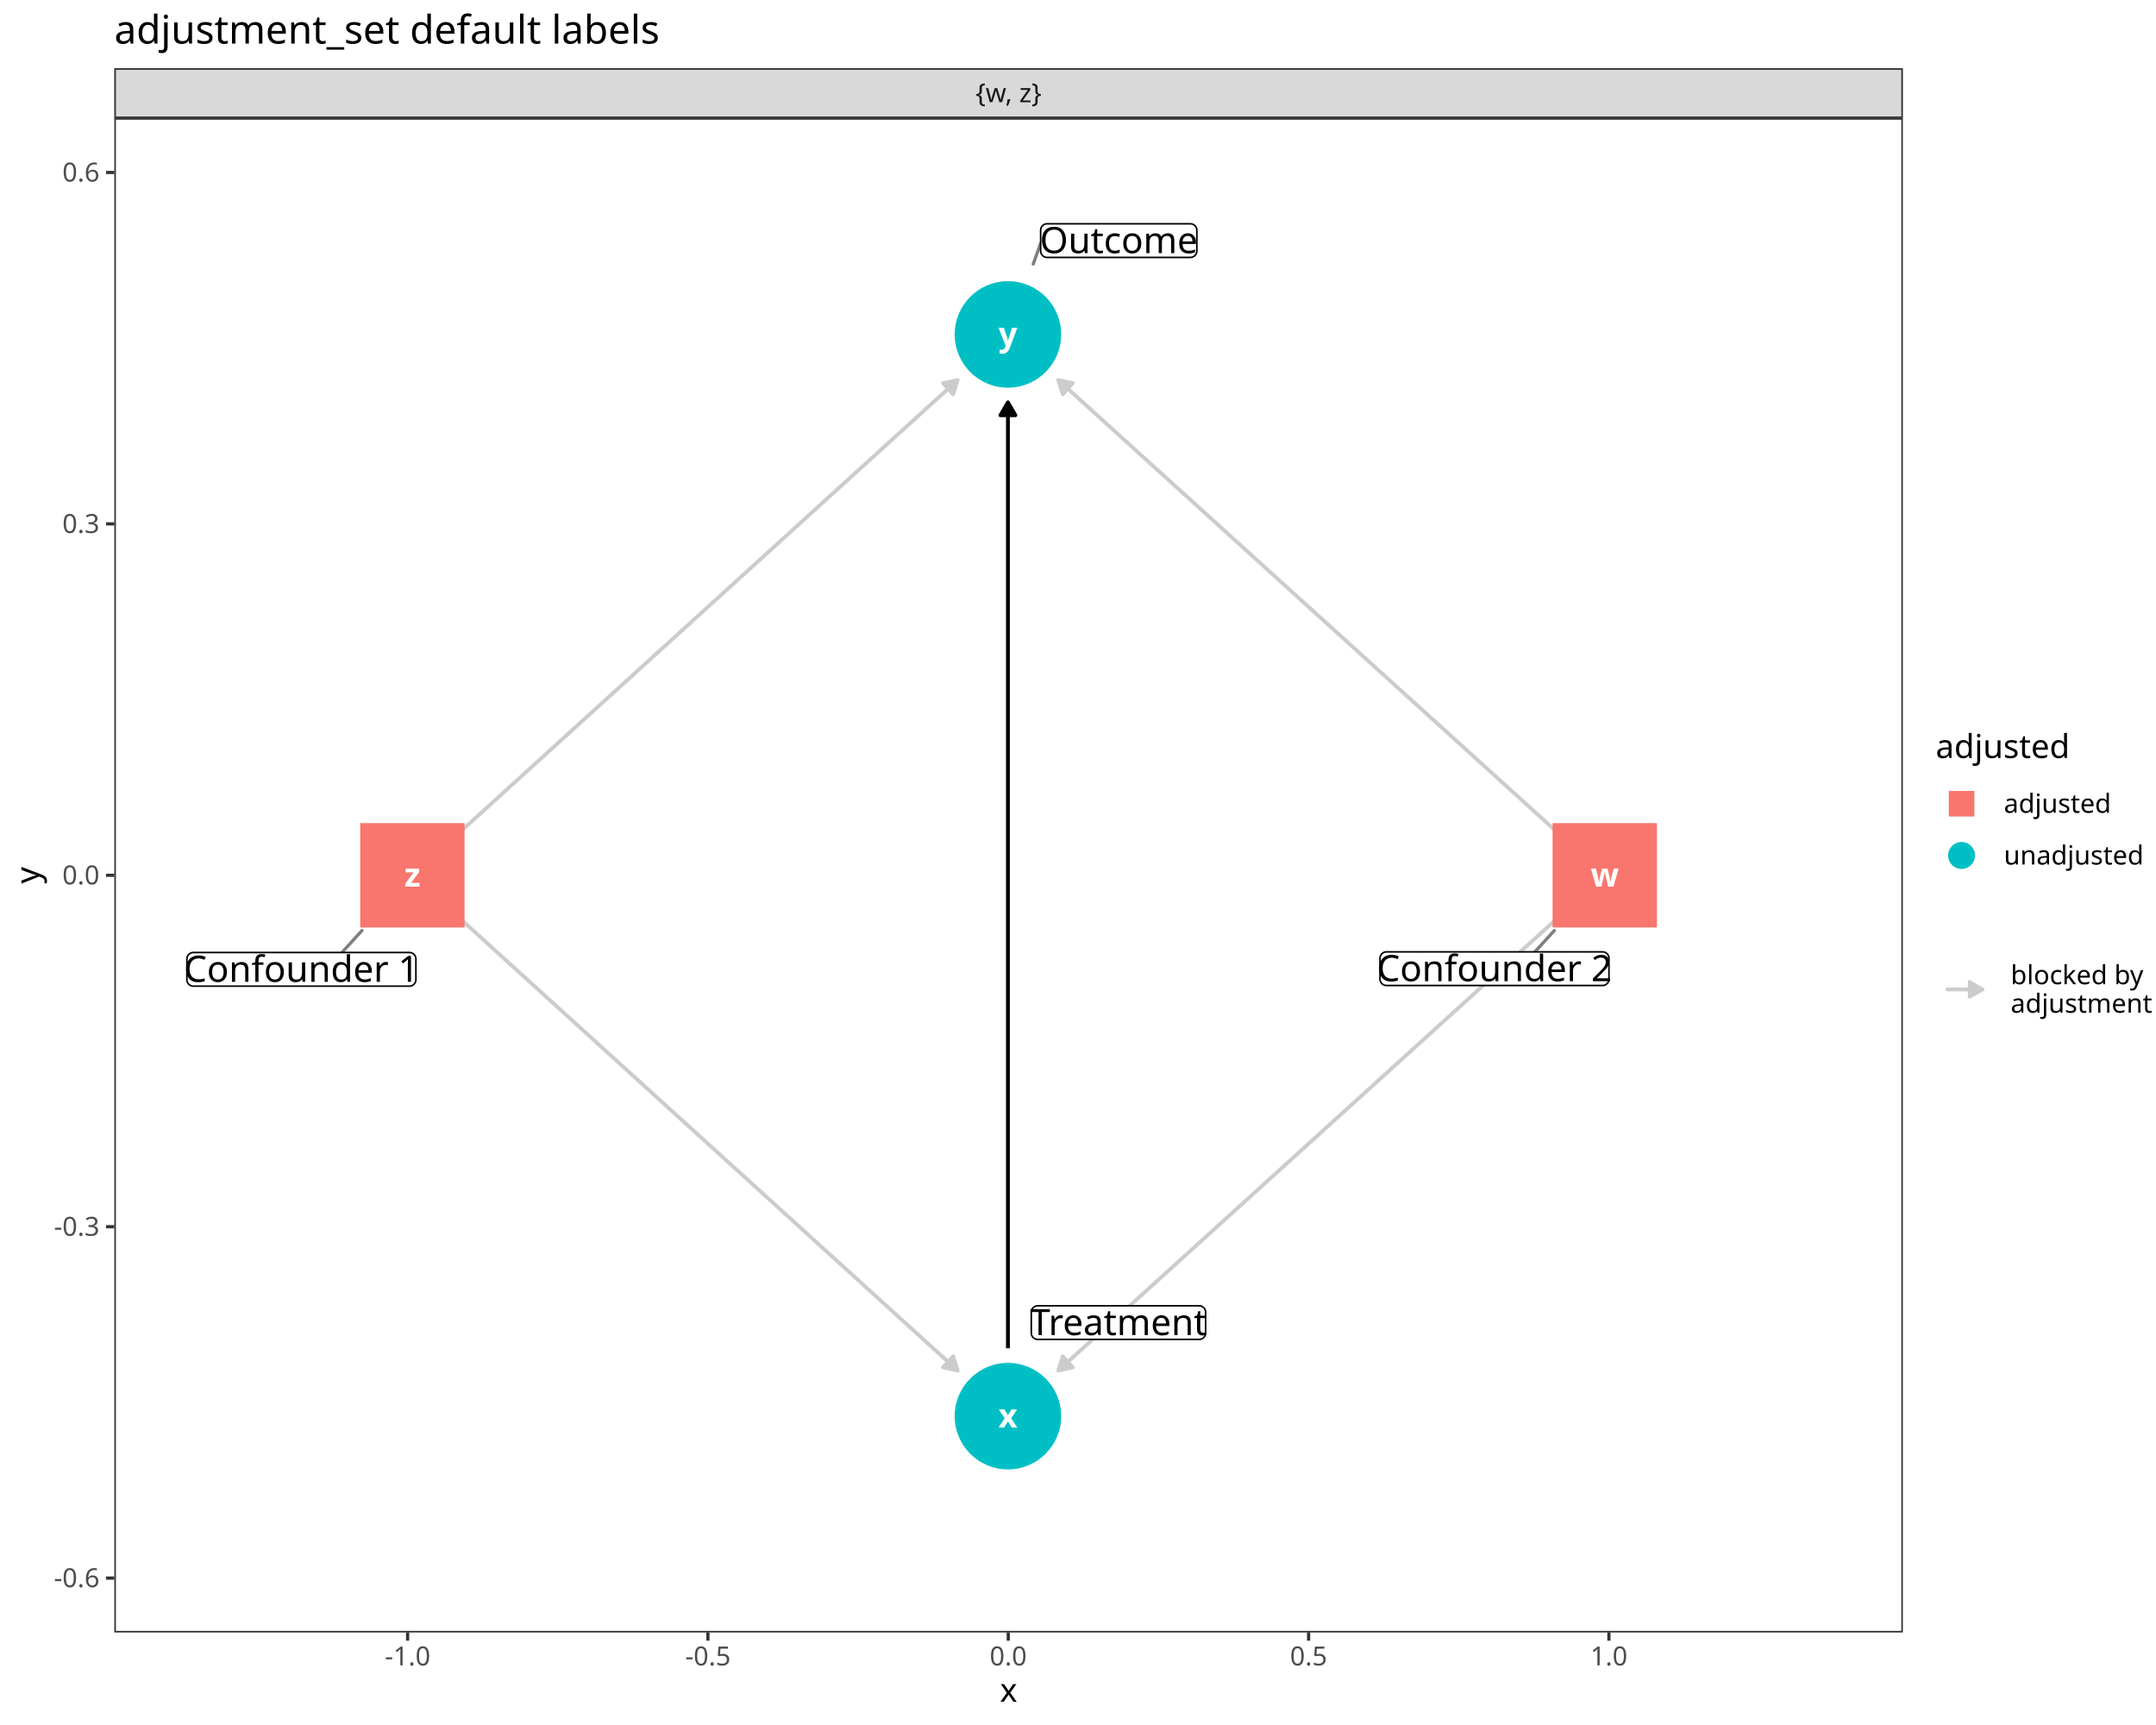
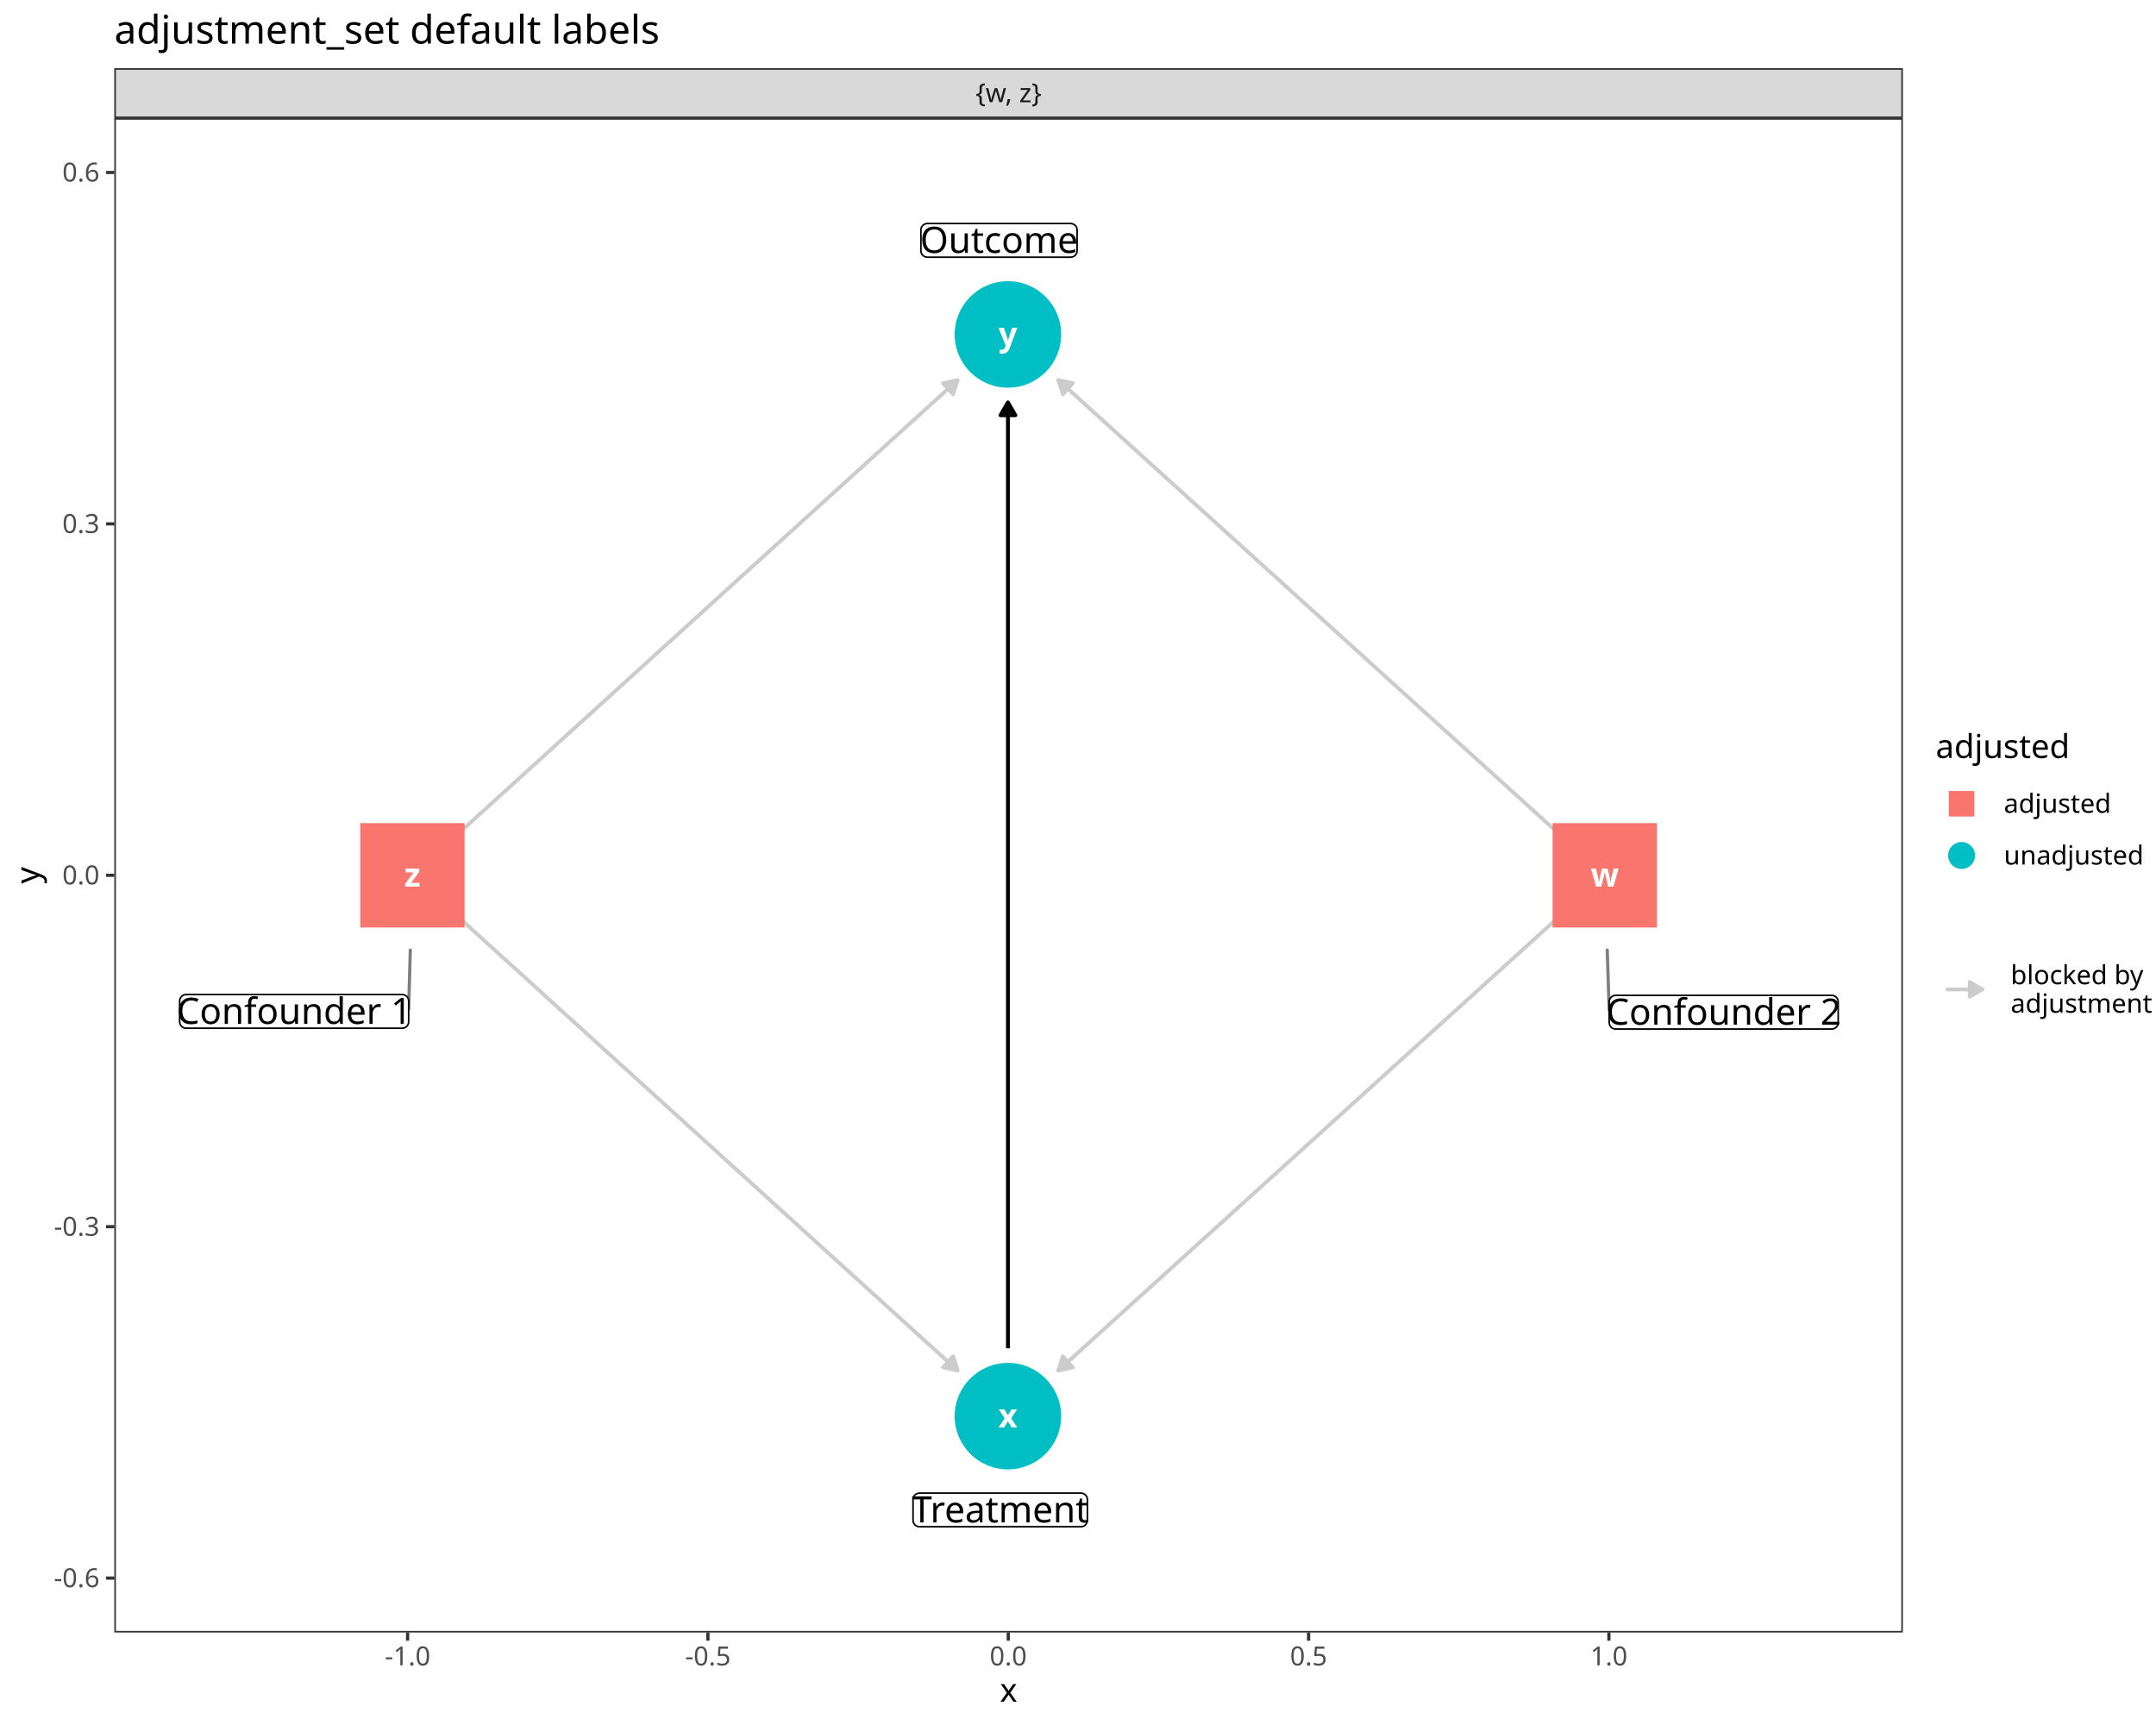
<svg xmlns="http://www.w3.org/2000/svg" class="svglite" data-engine-version="2.0" width="720.00pt" height="576.00pt" viewBox="0 0 720.00 576.00">
  <defs>
    <style type="text/css">
    .svglite line, .svglite polyline, .svglite polygon, .svglite path, .svglite rect, .svglite circle {
      fill: none;
      stroke: #000000;
      stroke-linecap: round;
      stroke-linejoin: round;
      stroke-miterlimit: 10.00;
    }
  </style>
  </defs>
  <rect width="100%" height="100%" style="stroke: none; fill: #FFFFFF;" />
  <defs>
    <clipPath id="cpMC4wMHw3MjAuMDB8MC4wMHw1NzYuMDA=">
      <rect x="0.00" y="0.00" width="720.00" height="576.00" />
    </clipPath>
  </defs>
  <g clip-path="url(#cpMC4wMHw3MjAuMDB8MC4wMHw1NzYuMDA=)">
    <rect x="0.00" y="0.00" width="720.00" height="576.00" style="stroke-width: 1.07; stroke: #FFFFFF; fill: #FFFFFF;" />
  </g>
  <defs>
    <clipPath id="cpMzguMTd8NjM1LjQ3fDM5LjQzfDU0NS4xMQ==">
      <rect x="38.17" y="39.43" width="597.30" height="505.68" />
    </clipPath>
  </defs>
  <g clip-path="url(#cpMzguMTd8NjM1LjQ3fDM5LjQzfDU0NS4xMQ==)">
    <rect x="38.17" y="39.43" width="597.30" height="505.68" style="stroke-width: 1.07; stroke: none; fill: #FFFFFF;" />
    <polyline points="519.11,307.50 517.80,308.69 515.79,310.52 513.77,312.34 511.76,314.16 509.75,315.99 507.73,317.81 505.72,319.64 503.71,321.46 501.69,323.29 499.68,325.11 497.67,326.93 495.65,328.76 493.64,330.58 491.63,332.41 489.61,334.23 487.60,336.05 485.59,337.88 483.57,339.70 481.56,341.53 479.55,343.35 477.53,345.18 475.52,347.00 473.51,348.82 471.49,350.65 469.48,352.47 467.47,354.30 465.45,356.12 463.44,357.95 461.43,359.77 459.41,361.59 457.40,363.42 455.39,365.24 453.37,367.07 451.36,368.89 449.35,370.72 447.33,372.54 445.32,374.36 443.31,376.19 441.29,378.01 439.28,379.84 437.27,381.66 435.25,383.48 433.24,385.31 431.23,387.13 429.21,388.96 427.20,390.78 425.19,392.61 423.17,394.43 421.16,396.25 419.15,398.08 417.13,399.90 415.12,401.73 413.11,403.55 411.09,405.38 409.08,407.20 407.07,409.02 405.05,410.85 403.04,412.67 401.03,414.50 399.01,416.32 397.00,418.15 394.99,419.97 392.97,421.79 390.96,423.62 388.95,425.44 386.93,427.27 384.92,429.09 382.91,430.92 380.89,432.74 378.88,434.56 376.87,436.39 374.85,438.21 372.84,440.04 370.83,441.86 368.81,443.68 366.80,445.51 364.79,447.33 362.77,449.16 360.76,450.98 358.75,452.81 356.73,454.63 354.72,456.45 353.40,457.65 " style="stroke-width: 1.28; stroke: #CCCCCC; stroke-linecap: butt;" />
    <polygon points="354.93,452.90 353.40,457.65 358.27,456.60 " style="stroke-width: 1.28; stroke: #CCCCCC; stroke-linecap: butt; fill: #CCCCCC;" />
    <polyline points="519.11,277.05 517.80,275.85 515.79,274.03 513.77,272.21 511.76,270.38 509.75,268.56 507.73,266.73 505.72,264.91 503.71,263.09 501.69,261.26 499.68,259.44 497.67,257.61 495.65,255.79 493.64,253.96 491.63,252.14 489.61,250.32 487.60,248.49 485.59,246.67 483.57,244.84 481.56,243.02 479.55,241.19 477.53,239.37 475.52,237.55 473.51,235.72 471.49,233.90 469.48,232.07 467.47,230.25 465.45,228.42 463.44,226.60 461.43,224.78 459.41,222.95 457.40,221.13 455.39,219.30 453.37,217.48 451.36,215.66 449.35,213.83 447.33,212.01 445.32,210.18 443.31,208.36 441.29,206.53 439.28,204.71 437.27,202.89 435.25,201.06 433.24,199.24 431.23,197.41 429.21,195.59 427.20,193.76 425.19,191.94 423.17,190.12 421.16,188.29 419.15,186.47 417.13,184.64 415.12,182.82 413.11,180.99 411.09,179.17 409.08,177.35 407.07,175.52 405.05,173.70 403.04,171.87 401.03,170.05 399.01,168.22 397.00,166.40 394.99,164.58 392.97,162.75 390.96,160.93 388.95,159.10 386.93,157.28 384.92,155.46 382.91,153.63 380.89,151.81 378.88,149.98 376.87,148.16 374.85,146.33 372.84,144.51 370.83,142.69 368.81,140.86 366.80,139.04 364.79,137.21 362.77,135.39 360.76,133.56 358.75,131.74 356.73,129.92 354.72,128.09 353.40,126.90 " style="stroke-width: 1.28; stroke: #CCCCCC; stroke-linecap: butt;" />
    <polygon points="358.27,127.95 353.40,126.90 354.93,131.64 " style="stroke-width: 1.28; stroke: #CCCCCC; stroke-linecap: butt; fill: #CCCCCC;" />
    <polyline points="336.60,450.20 336.60,447.33 336.60,443.68 336.60,440.04 336.60,436.39 336.60,432.74 336.60,429.09 336.60,425.44 336.60,421.79 336.60,418.15 336.60,414.50 336.60,410.85 336.60,407.20 336.60,403.55 336.60,399.90 336.60,396.25 336.60,392.61 336.60,388.96 336.60,385.31 336.60,381.66 336.60,378.01 336.60,374.36 336.60,370.72 336.60,367.07 336.60,363.42 336.60,359.77 336.60,356.12 336.60,352.47 336.60,348.82 336.60,345.18 336.60,341.53 336.60,337.88 336.60,334.23 336.60,330.58 336.60,326.93 336.60,323.29 336.60,319.64 336.60,315.99 336.60,312.34 336.60,308.69 336.60,305.04 336.60,301.39 336.60,297.75 336.60,294.10 336.60,290.45 336.60,286.80 336.60,283.15 336.60,279.50 336.60,275.85 336.60,272.21 336.60,268.56 336.60,264.91 336.60,261.26 336.60,257.61 336.60,253.96 336.60,250.32 336.60,246.67 336.60,243.02 336.60,239.37 336.60,235.72 336.60,232.07 336.60,228.42 336.60,224.78 336.60,221.13 336.60,217.48 336.60,213.83 336.60,210.18 336.60,206.53 336.60,202.89 336.60,199.24 336.60,195.59 336.60,191.94 336.60,188.29 336.60,184.64 336.60,180.99 336.60,177.35 336.60,173.70 336.60,170.05 336.60,166.40 336.60,162.75 336.60,159.10 336.60,155.46 336.60,151.81 336.60,148.16 336.60,144.51 336.60,140.86 336.60,137.21 336.60,134.35 " style="stroke-width: 1.28; stroke-linecap: butt;" />
    <polygon points="339.09,138.66 336.60,134.35 334.11,138.66 " style="stroke-width: 1.28; stroke-linecap: butt; fill: #000000;" />
    <polyline points="154.51,307.52 155.80,308.69 157.81,310.52 159.82,312.34 161.83,314.16 163.83,315.99 165.84,317.81 167.85,319.64 169.86,321.46 171.87,323.29 173.88,325.11 175.89,326.93 177.90,328.76 179.91,330.58 181.91,332.41 183.92,334.23 185.93,336.05 187.94,337.88 189.95,339.70 191.96,341.53 193.97,343.35 195.98,345.18 197.99,347.00 199.99,348.82 202.00,350.65 204.01,352.47 206.02,354.30 208.03,356.12 210.04,357.95 212.05,359.77 214.06,361.59 216.07,363.42 218.07,365.24 220.08,367.07 222.09,368.89 224.10,370.72 226.11,372.54 228.12,374.36 230.13,376.19 232.14,378.01 234.15,379.84 236.15,381.66 238.16,383.48 240.17,385.31 242.18,387.13 244.19,388.96 246.20,390.78 248.21,392.61 250.22,394.43 252.23,396.25 254.23,398.08 256.24,399.90 258.25,401.73 260.26,403.55 262.27,405.38 264.28,407.20 266.29,409.02 268.30,410.85 270.31,412.67 272.31,414.50 274.32,416.32 276.33,418.15 278.34,419.97 280.35,421.79 282.36,423.62 284.37,425.44 286.38,427.27 288.39,429.09 290.39,430.92 292.40,432.74 294.41,434.56 296.42,436.39 298.43,438.21 300.44,440.04 302.45,441.86 304.46,443.68 306.47,445.51 308.47,447.33 310.48,449.16 312.49,450.98 314.50,452.81 316.51,454.63 318.52,456.45 319.81,457.63 " style="stroke-width: 1.28; stroke: #CCCCCC; stroke-linecap: butt;" />
    <polygon points="314.94,456.57 319.81,457.63 318.29,452.88 " style="stroke-width: 1.28; stroke: #CCCCCC; stroke-linecap: butt; fill: #CCCCCC;" />
    <polyline points="154.51,277.03 155.80,275.85 157.81,274.03 159.82,272.21 161.83,270.38 163.83,268.56 165.84,266.73 167.85,264.91 169.86,263.09 171.87,261.26 173.88,259.44 175.89,257.61 177.90,255.79 179.91,253.96 181.91,252.14 183.92,250.32 185.93,248.49 187.94,246.67 189.95,244.84 191.96,243.02 193.97,241.19 195.98,239.37 197.99,237.55 199.99,235.72 202.00,233.90 204.01,232.07 206.02,230.25 208.03,228.42 210.04,226.60 212.05,224.78 214.06,222.95 216.07,221.13 218.07,219.30 220.08,217.48 222.09,215.66 224.10,213.83 226.11,212.01 228.12,210.18 230.13,208.36 232.14,206.53 234.15,204.71 236.15,202.89 238.16,201.06 240.17,199.24 242.18,197.41 244.19,195.59 246.20,193.76 248.21,191.94 250.22,190.12 252.23,188.29 254.23,186.47 256.24,184.64 258.25,182.82 260.26,180.99 262.27,179.17 264.28,177.35 266.29,175.52 268.30,173.70 270.31,171.87 272.31,170.05 274.32,168.22 276.33,166.40 278.34,164.58 280.35,162.75 282.36,160.93 284.37,159.10 286.38,157.28 288.39,155.46 290.39,153.63 292.40,151.81 294.41,149.98 296.42,148.16 298.43,146.33 300.44,144.51 302.45,142.69 304.46,140.86 306.47,139.04 308.47,137.21 310.48,135.39 312.49,133.56 314.50,131.74 316.51,129.92 318.52,128.09 319.81,126.92 " style="stroke-width: 1.28; stroke: #CCCCCC; stroke-linecap: butt;" />
    <polygon points="318.29,131.66 319.81,126.92 314.94,127.97 " style="stroke-width: 1.28; stroke: #CCCCCC; stroke-linecap: butt; fill: #CCCCCC;" />
    <polygon points="518.49,309.70 553.35,309.70 553.35,274.85 518.49,274.85 " style="stroke-width: 0.71; stroke: none; fill: #F8766D;" />
    <circle cx="336.60" cy="472.87" r="17.43" style="stroke-width: 0.71; stroke: #00BFC4; fill: #00BFC4;" />
    <circle cx="336.60" cy="111.67" r="17.43" style="stroke-width: 0.71; stroke: #00BFC4; fill: #00BFC4;" />
    <polygon points="120.29,309.70 155.14,309.70 155.14,274.85 120.29,274.85 " style="stroke-width: 0.71; stroke: none; fill: #F8766D;" />
    <text x="535.92" y="296.07" text-anchor="middle" style="font-size: 11.04px; font-weight: bold; fill: #FFFFFF; font-family: sans;" textLength="7.98px" lengthAdjust="spacingAndGlyphs">w</text>
    <text x="336.60" y="476.67" text-anchor="middle" style="font-size: 11.04px; font-weight: bold; fill: #FFFFFF; font-family: sans;" textLength="5.52px" lengthAdjust="spacingAndGlyphs">x</text>
    <text x="336.60" y="115.47" text-anchor="middle" style="font-size: 11.04px; font-weight: bold; fill: #FFFFFF; font-family: sans;" textLength="5.52px" lengthAdjust="spacingAndGlyphs">y</text>
    <text x="137.72" y="296.07" text-anchor="middle" style="font-size: 11.04px; font-weight: bold; fill: #FFFFFF; font-family: sans;" textLength="5.52px" lengthAdjust="spacingAndGlyphs">z</text>
-     <line x1="512.57" y1="317.83" x2="519.08" y2="310.71" style="stroke-width: 1.07; stroke: #7F7F7F;" />
-     <line x1="347.52" y1="81.26" x2="345.04" y2="88.17" style="stroke-width: 1.07; stroke: #7F7F7F;" />
-     <line x1="114.19" y1="318.05" x2="120.88" y2="310.72" style="stroke-width: 1.07; stroke: #7F7F7F;" />
-     <polygon points="463.01,329.07 535.16,329.07 535.08,329.07 535.42,329.06 535.77,328.99 536.09,328.86 536.39,328.69 536.66,328.47 536.89,328.21 537.08,327.92 537.21,327.60 537.30,327.26 537.32,326.91 537.32,326.91 537.32,319.99 537.32,319.99 537.30,319.65 537.21,319.31 537.08,318.99 536.89,318.70 536.66,318.44 536.39,318.22 536.09,318.04 535.77,317.92 535.42,317.85 535.16,317.83 463.01,317.83 463.27,317.85 462.92,317.84 462.57,317.88 462.24,317.98 461.93,318.12 461.64,318.32 461.39,318.56 461.18,318.84 461.02,319.15 460.91,319.48 460.85,319.82 460.85,319.99 460.85,326.91 460.85,326.74 460.85,327.09 460.91,327.43 461.02,327.76 461.18,328.07 461.39,328.34 461.64,328.59 461.93,328.78 462.24,328.93 462.57,329.03 462.92,329.07 " style="stroke-width: 0.53; fill: #FFFFFF;" />
-     <text x="499.09" y="327.63" text-anchor="middle" style="font-size: 12.14px; font-family: sans;" textLength="73.60px" lengthAdjust="spacingAndGlyphs">Confounder 2</text>
-     <polygon points="346.56,447.25 400.46,447.25 400.38,447.25 400.72,447.24 401.06,447.17 401.39,447.04 401.69,446.87 401.96,446.65 402.19,446.39 402.38,446.10 402.51,445.78 402.60,445.44 402.62,445.09 402.62,445.09 402.62,438.18 402.62,438.18 402.60,437.83 402.51,437.49 402.38,437.17 402.19,436.88 401.96,436.62 401.69,436.40 401.39,436.22 401.06,436.10 400.72,436.03 400.46,436.02 346.56,436.02 346.82,436.03 346.47,436.02 346.13,436.06 345.79,436.16 345.48,436.31 345.19,436.50 344.94,436.74 344.73,437.02 344.57,437.33 344.46,437.66 344.41,438.00 344.40,438.18 344.40,445.09 344.41,444.92 344.41,445.27 344.46,445.61 344.57,445.94 344.73,446.25 344.94,446.53 345.19,446.77 345.48,446.96 345.79,447.11 346.13,447.21 346.47,447.25 " style="stroke-width: 0.53; fill: #FFFFFF;" />
-     <text x="373.51" y="445.81" text-anchor="middle" style="font-size: 12.14px; font-family: sans;" textLength="55.35px" lengthAdjust="spacingAndGlyphs">Treatment</text>
-     <polygon points="349.68,85.96 397.53,85.96 397.44,85.96 397.79,85.94 398.13,85.87 398.45,85.75 398.75,85.58 399.02,85.36 399.25,85.10 399.44,84.80 399.58,84.48 399.66,84.14 399.69,83.80 399.69,83.80 399.69,76.88 399.69,76.88 399.66,76.53 399.58,76.20 399.44,75.88 399.25,75.58 399.02,75.32 398.75,75.10 398.45,74.93 398.13,74.81 397.79,74.74 397.53,74.72 349.68,74.72 349.94,74.74 349.60,74.72 349.25,74.76 348.92,74.86 348.60,75.01 348.32,75.21 348.07,75.45 347.86,75.73 347.70,76.03 347.59,76.36 347.53,76.71 347.52,76.88 347.52,83.80 347.53,83.62 347.53,83.97 347.59,84.32 347.70,84.64 347.86,84.95 348.07,85.23 348.32,85.47 348.60,85.67 348.92,85.82 349.25,85.91 349.60,85.96 " style="stroke-width: 0.53; fill: #FFFFFF;" />
-     <text x="373.61" y="84.52" text-anchor="middle" style="font-size: 12.14px; font-family: sans;" textLength="49.28px" lengthAdjust="spacingAndGlyphs">Outcome</text>
-     <polygon points="64.57,329.29 136.73,329.29 136.64,329.29 136.99,329.27 137.33,329.20 137.65,329.08 137.95,328.90 138.22,328.68 138.45,328.42 138.64,328.13 138.78,327.81 138.86,327.47 138.89,327.13 138.89,327.13 138.89,320.21 138.89,320.21 138.86,319.86 138.78,319.53 138.64,319.21 138.45,318.91 138.22,318.65 137.95,318.43 137.65,318.26 137.33,318.13 136.99,318.07 136.73,318.05 64.57,318.05 64.83,318.07 64.48,318.05 64.14,318.09 63.80,318.19 63.49,318.34 63.20,318.54 62.95,318.78 62.74,319.06 62.58,319.36 62.47,319.69 62.42,320.04 62.41,320.21 62.41,327.13 62.42,326.95 62.42,327.30 62.47,327.64 62.58,327.97 62.74,328.28 62.95,328.56 63.20,328.80 63.49,329.00 63.80,329.15 64.14,329.24 64.48,329.29 " style="stroke-width: 0.53; fill: #FFFFFF;" />
-     <text x="100.65" y="327.85" text-anchor="middle" style="font-size: 12.14px; font-family: sans;" textLength="73.60px" lengthAdjust="spacingAndGlyphs">Confounder 1</text>
+     <line x1="537.39" y1="337.30" x2="536.74" y2="317.23" style="stroke-width: 1.07; stroke: #7F7F7F;" />
+     <line x1="136.47" y1="337.02" x2="137.02" y2="317.24" style="stroke-width: 1.07; stroke: #7F7F7F;" />
+     <polygon points="539.55,343.60 611.71,343.60 611.62,343.60 611.97,343.59 612.31,343.52 612.64,343.40 612.94,343.22 613.21,343.00 613.44,342.74 613.62,342.45 613.76,342.13 613.84,341.79 613.87,341.44 613.87,341.44 613.87,334.53 613.87,334.53 613.84,334.18 613.76,333.84 613.62,333.52 613.44,333.23 613.21,332.97 612.94,332.75 612.64,332.58 612.31,332.45 611.97,332.38 611.71,332.37 539.55,332.37 539.81,332.38 539.47,332.37 539.12,332.41 538.79,332.51 538.47,332.66 538.19,332.85 537.94,333.09 537.73,333.37 537.57,333.68 537.46,334.01 537.40,334.35 537.39,334.53 537.39,341.44 537.40,341.27 537.40,341.62 537.46,341.96 537.57,342.29 537.73,342.60 537.94,342.88 538.19,343.12 538.47,343.32 538.79,343.46 539.12,343.56 539.47,343.60 " style="stroke-width: 0.53; fill: #FFFFFF;" />
+     <text x="575.63" y="342.16" text-anchor="middle" style="font-size: 12.14px; font-family: sans;" textLength="73.60px" lengthAdjust="spacingAndGlyphs">Confounder 2</text>
+     <polygon points="307.07,509.80 360.98,509.80 360.89,509.79 361.24,509.78 361.58,509.71 361.90,509.59 362.20,509.41 362.47,509.19 362.70,508.93 362.89,508.64 363.02,508.32 363.11,507.98 363.14,507.64 363.14,507.64 363.14,500.72 363.14,500.72 363.11,500.37 363.02,500.03 362.89,499.71 362.70,499.42 362.47,499.16 362.20,498.94 361.90,498.77 361.58,498.64 361.24,498.57 360.98,498.56 307.07,498.56 307.33,498.57 306.98,498.56 306.64,498.60 306.30,498.70 305.99,498.85 305.70,499.05 305.45,499.29 305.24,499.56 305.08,499.87 304.97,500.20 304.92,500.54 304.91,500.72 304.91,507.64 304.92,507.46 304.92,507.81 304.97,508.15 305.08,508.48 305.24,508.79 305.45,509.07 305.70,509.31 305.99,509.51 306.30,509.66 306.64,509.75 306.98,509.79 " style="stroke-width: 0.53; fill: #FFFFFF;" />
+     <text x="334.02" y="508.36" text-anchor="middle" style="font-size: 12.14px; font-family: sans;" textLength="55.35px" lengthAdjust="spacingAndGlyphs">Treatment</text>
+     <polygon points="309.70,85.88 357.54,85.88 357.45,85.88 357.80,85.86 358.14,85.79 358.47,85.67 358.77,85.50 359.04,85.28 359.27,85.02 359.45,84.72 359.59,84.40 359.67,84.06 359.70,83.72 359.70,83.72 359.70,76.80 359.70,76.80 359.67,76.45 359.59,76.12 359.45,75.80 359.27,75.50 359.04,75.24 358.77,75.02 358.47,74.85 358.14,74.73 357.80,74.66 357.54,74.64 309.70,74.64 309.96,74.66 309.61,74.64 309.26,74.68 308.93,74.78 308.62,74.93 308.33,75.13 308.08,75.37 307.87,75.65 307.71,75.95 307.60,76.28 307.54,76.63 307.54,76.80 307.54,83.72 307.54,83.54 307.54,83.89 307.60,84.23 307.71,84.56 307.87,84.87 308.08,85.15 308.33,85.39 308.62,85.59 308.93,85.74 309.26,85.83 309.61,85.88 " style="stroke-width: 0.53; fill: #FFFFFF;" />
+     <text x="333.62" y="84.44" text-anchor="middle" style="font-size: 12.14px; font-family: sans;" textLength="49.28px" lengthAdjust="spacingAndGlyphs">Outcome</text>
+     <polygon points="62.15,343.33 134.31,343.33 134.23,343.33 134.57,343.32 134.91,343.25 135.24,343.12 135.54,342.95 135.81,342.73 136.04,342.47 136.22,342.18 136.36,341.86 136.44,341.52 136.47,341.17 136.47,341.17 136.47,334.25 136.47,334.25 136.44,333.91 136.36,333.57 136.22,333.25 136.04,332.96 135.81,332.70 135.54,332.48 135.24,332.30 134.91,332.18 134.57,332.11 134.31,332.09 62.15,332.09 62.41,332.11 62.07,332.10 61.72,332.14 61.39,332.23 61.07,332.38 60.79,332.58 60.54,332.82 60.33,333.10 60.17,333.41 60.06,333.74 60.00,334.08 59.99,334.25 59.99,341.17 60.00,341.00 60.00,341.35 60.06,341.69 60.17,342.02 60.33,342.33 60.54,342.60 60.79,342.84 61.07,343.04 61.39,343.19 61.72,343.29 62.07,343.33 " style="stroke-width: 0.53; fill: #FFFFFF;" />
+     <text x="98.23" y="341.89" text-anchor="middle" style="font-size: 12.14px; font-family: sans;" textLength="73.60px" lengthAdjust="spacingAndGlyphs">Confounder 1</text>
    <rect x="38.17" y="39.43" width="597.30" height="505.68" style="stroke-width: 1.07; stroke: #333333;" />
  </g>
  <g clip-path="url(#cpMC4wMHw3MjAuMDB8MC4wMHw1NzYuMDA=)">
</g>
  <defs>
    <clipPath id="cpMzguMTd8NjM1LjQ3fDIyLjc4fDM5LjQz">
      <rect x="38.17" y="22.78" width="597.30" height="16.65" />
    </clipPath>
  </defs>
  <g clip-path="url(#cpMzguMTd8NjM1LjQ3fDIyLjc4fDM5LjQz)">
    <rect x="38.17" y="22.78" width="597.30" height="16.65" style="stroke-width: 1.07; stroke: #333333; fill: #D9D9D9;" />
    <text x="336.82" y="34.14" text-anchor="middle" style="font-size: 8.80px; fill: #1A1A1A; font-family: sans;" textLength="21.53px" lengthAdjust="spacingAndGlyphs">{w, z}</text>
  </g>
  <g clip-path="url(#cpMC4wMHw3MjAuMDB8MC4wMHw1NzYuMDA=)">
    <polyline points="136.12,547.85 136.12,545.11 " style="stroke-width: 1.07; stroke: #333333; stroke-linecap: butt;" />
    <polyline points="236.41,547.85 236.41,545.11 " style="stroke-width: 1.07; stroke: #333333; stroke-linecap: butt;" />
    <polyline points="336.71,547.85 336.71,545.11 " style="stroke-width: 1.07; stroke: #333333; stroke-linecap: butt;" />
    <polyline points="437.01,547.85 437.01,545.11 " style="stroke-width: 1.07; stroke: #333333; stroke-linecap: butt;" />
    <polyline points="537.30,547.85 537.30,545.11 " style="stroke-width: 1.07; stroke: #333333; stroke-linecap: butt;" />
    <text x="136.12" y="556.10" text-anchor="middle" style="font-size: 8.80px; fill: #4D4D4D; font-family: sans;" textLength="15.16px" lengthAdjust="spacingAndGlyphs">-1.0</text>
    <text x="236.41" y="556.10" text-anchor="middle" style="font-size: 8.80px; fill: #4D4D4D; font-family: sans;" textLength="15.16px" lengthAdjust="spacingAndGlyphs">-0.5</text>
    <text x="336.71" y="556.10" text-anchor="middle" style="font-size: 8.80px; fill: #4D4D4D; font-family: sans;" textLength="12.23px" lengthAdjust="spacingAndGlyphs">0.0</text>
    <text x="437.01" y="556.10" text-anchor="middle" style="font-size: 8.80px; fill: #4D4D4D; font-family: sans;" textLength="12.23px" lengthAdjust="spacingAndGlyphs">0.5</text>
    <text x="537.30" y="556.10" text-anchor="middle" style="font-size: 8.80px; fill: #4D4D4D; font-family: sans;" textLength="12.23px" lengthAdjust="spacingAndGlyphs">1.0</text>
    <text x="33.24" y="529.98" text-anchor="end" style="font-size: 8.80px; fill: #4D4D4D; font-family: sans;" textLength="15.16px" lengthAdjust="spacingAndGlyphs">-0.6</text>
    <text x="33.24" y="412.64" text-anchor="end" style="font-size: 8.80px; fill: #4D4D4D; font-family: sans;" textLength="15.16px" lengthAdjust="spacingAndGlyphs">-0.3</text>
    <text x="33.24" y="295.30" text-anchor="end" style="font-size: 8.80px; fill: #4D4D4D; font-family: sans;" textLength="12.23px" lengthAdjust="spacingAndGlyphs">0.0</text>
    <text x="33.24" y="177.96" text-anchor="end" style="font-size: 8.80px; fill: #4D4D4D; font-family: sans;" textLength="12.23px" lengthAdjust="spacingAndGlyphs">0.3</text>
    <text x="33.24" y="60.62" text-anchor="end" style="font-size: 8.80px; fill: #4D4D4D; font-family: sans;" textLength="12.23px" lengthAdjust="spacingAndGlyphs">0.6</text>
    <polyline points="35.43,526.95 38.17,526.95 " style="stroke-width: 1.07; stroke: #333333; stroke-linecap: butt;" />
    <polyline points="35.43,409.61 38.17,409.61 " style="stroke-width: 1.07; stroke: #333333; stroke-linecap: butt;" />
    <polyline points="35.43,292.27 38.17,292.27 " style="stroke-width: 1.07; stroke: #333333; stroke-linecap: butt;" />
    <polyline points="35.43,174.93 38.17,174.93 " style="stroke-width: 1.07; stroke: #333333; stroke-linecap: butt;" />
    <polyline points="35.43,57.59 38.17,57.59 " style="stroke-width: 1.07; stroke: #333333; stroke-linecap: butt;" />
    <text x="336.82" y="568.24" text-anchor="middle" style="font-size: 11.00px; font-family: sans;" textLength="5.50px" lengthAdjust="spacingAndGlyphs">x</text>
    <text transform="translate(13.05,292.27) rotate(-90)" text-anchor="middle" style="font-size: 11.00px; font-family: sans;" textLength="5.50px" lengthAdjust="spacingAndGlyphs">y</text>
    <rect x="646.43" y="244.40" width="65.82" height="49.89" style="stroke-width: 1.07; stroke: none; fill: #FFFFFF;" />
    <text x="646.43" y="253.11" style="font-size: 11.00px; font-family: sans;" textLength="41.59px" lengthAdjust="spacingAndGlyphs">adjusted</text>
    <rect x="646.43" y="259.73" width="17.28" height="17.28" style="stroke-width: 1.07; stroke: none; fill: #FFFFFF;" />
    <polygon points="650.80,272.64 659.34,272.64 659.34,264.11 650.80,264.11 " style="stroke-width: 0.47; stroke: none; fill: #F8766D;" />
    <rect x="646.43" y="277.01" width="17.28" height="17.28" style="stroke-width: 1.07; stroke: none; fill: #FFFFFF;" />
    <circle cx="655.07" cy="285.65" r="4.27" style="stroke-width: 0.47; stroke: #00BFC4; fill: #00BFC4;" />
    <text x="669.19" y="271.40" style="font-size: 8.80px; font-family: sans;" textLength="33.27px" lengthAdjust="spacingAndGlyphs">adjusted</text>
    <text x="669.19" y="288.68" style="font-size: 8.80px; font-family: sans;" textLength="43.06px" lengthAdjust="spacingAndGlyphs">unadjusted</text>
    <rect x="646.43" y="305.25" width="68.09" height="34.89" style="stroke-width: 1.07; stroke: none; fill: #FFFFFF;" />
    <rect x="646.43" y="320.59" width="19.56" height="19.56" style="stroke-width: 1.07; stroke: none; fill: #FFFFFF;" />
    <line x1="650.34" y1="330.37" x2="662.08" y2="330.37" style="stroke-width: 1.19; stroke: #CCCCCC;" />
    <polygon points="657.76,332.86 662.08,330.37 657.76,327.88 " style="stroke-width: 1.19; stroke: #CCCCCC; fill: #CCCCCC;" />
    <line x1="650.34" y1="330.37" x2="662.08" y2="330.37" style="stroke-width: 1.19; stroke: #CCCCCC;" />
    <text x="671.47" y="328.64" style="font-size: 8.80px; font-family: sans;" textLength="42.08px" lengthAdjust="spacingAndGlyphs">blocked by</text>
    <text x="671.47" y="338.15" style="font-size: 8.80px; font-family: sans;" textLength="43.05px" lengthAdjust="spacingAndGlyphs">adjustment</text>
    <text x="38.17" y="14.56" style="font-size: 13.20px; font-family: sans;" textLength="170.99px" lengthAdjust="spacingAndGlyphs">adjustment_set default labels</text>
  </g>
</svg>
